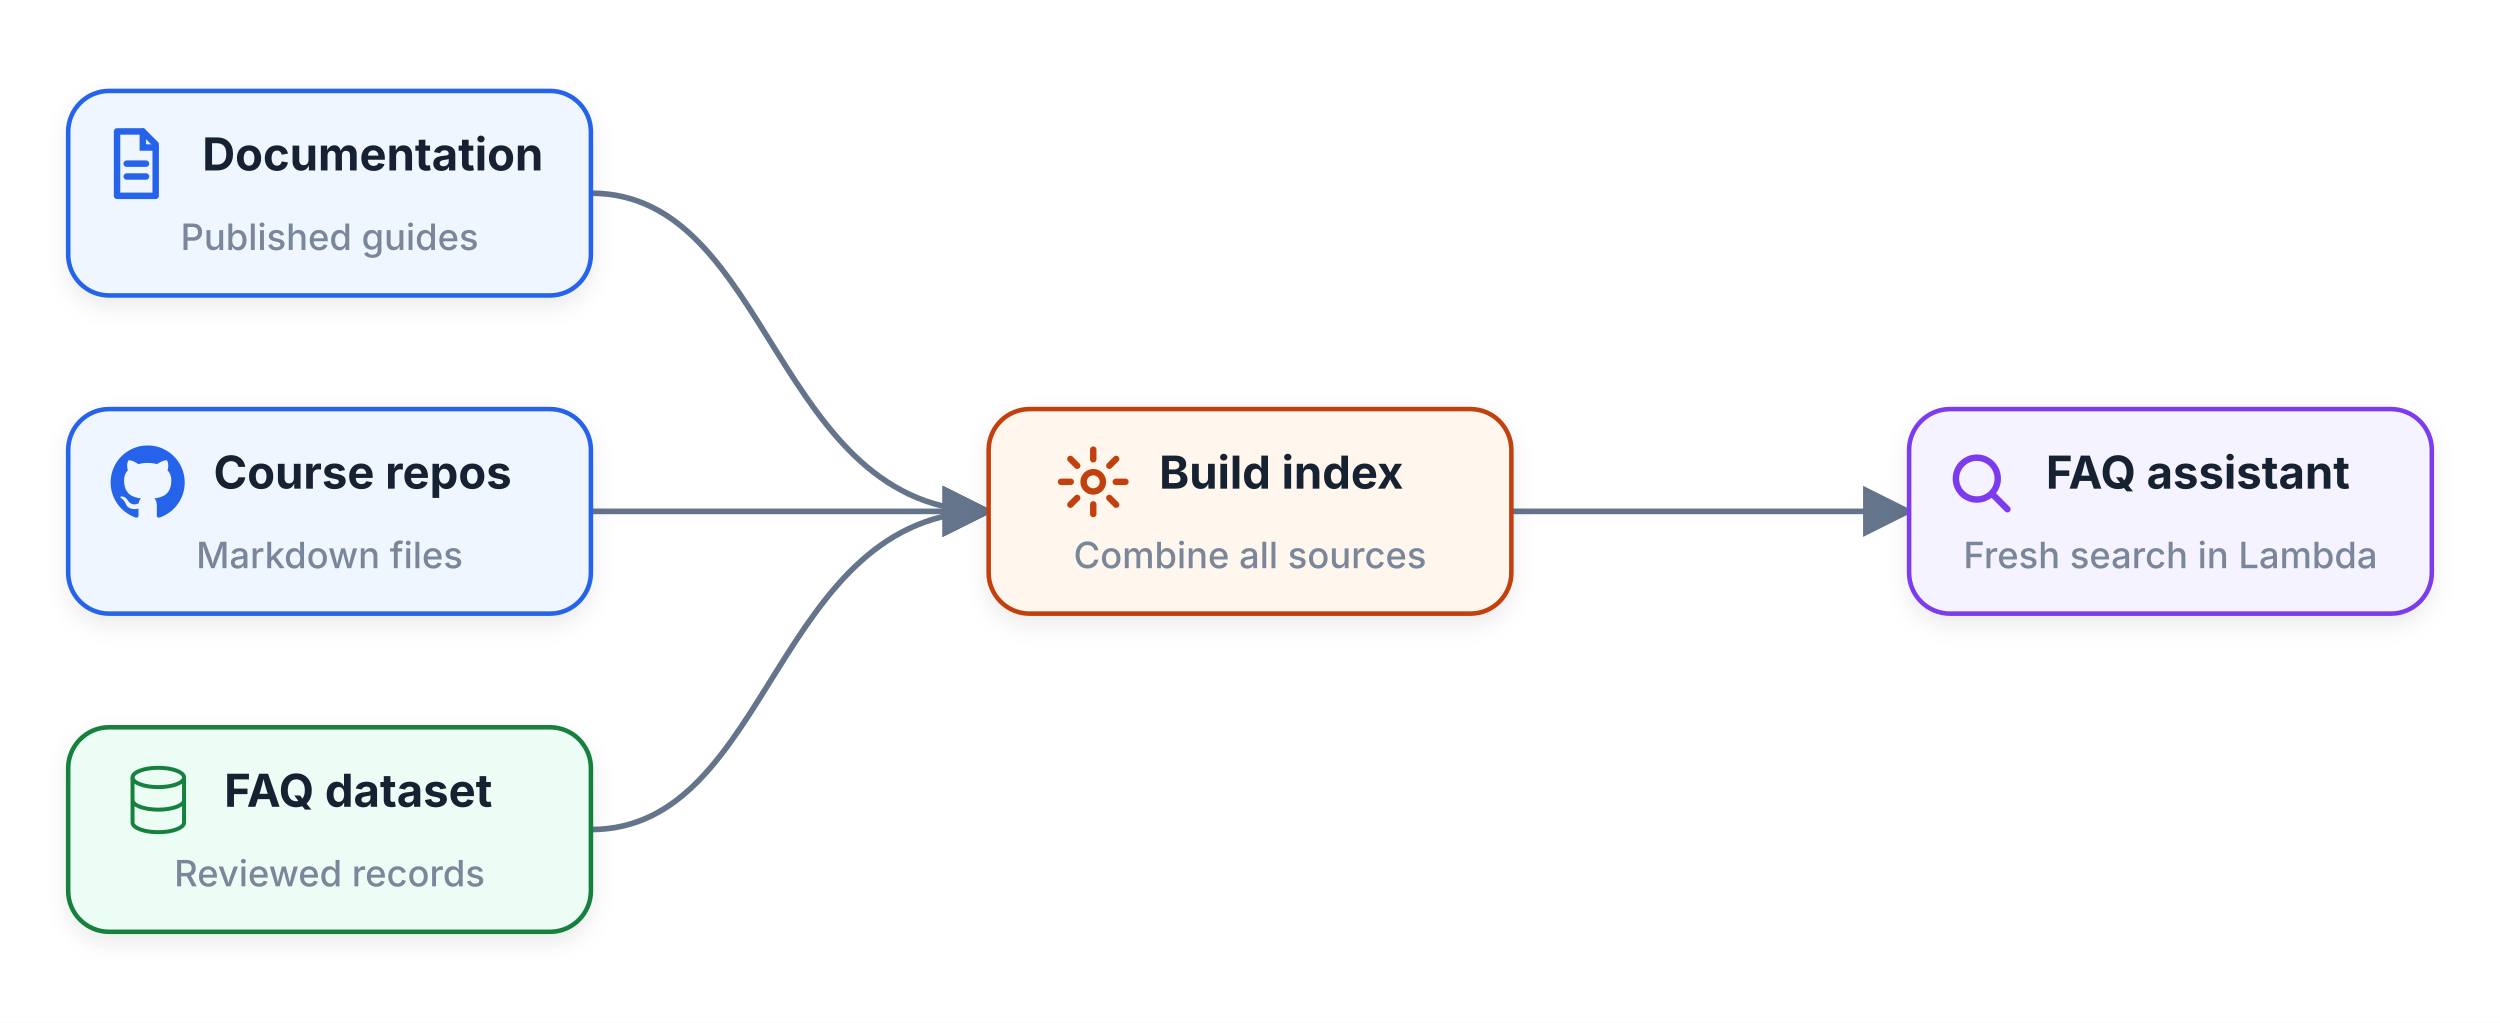
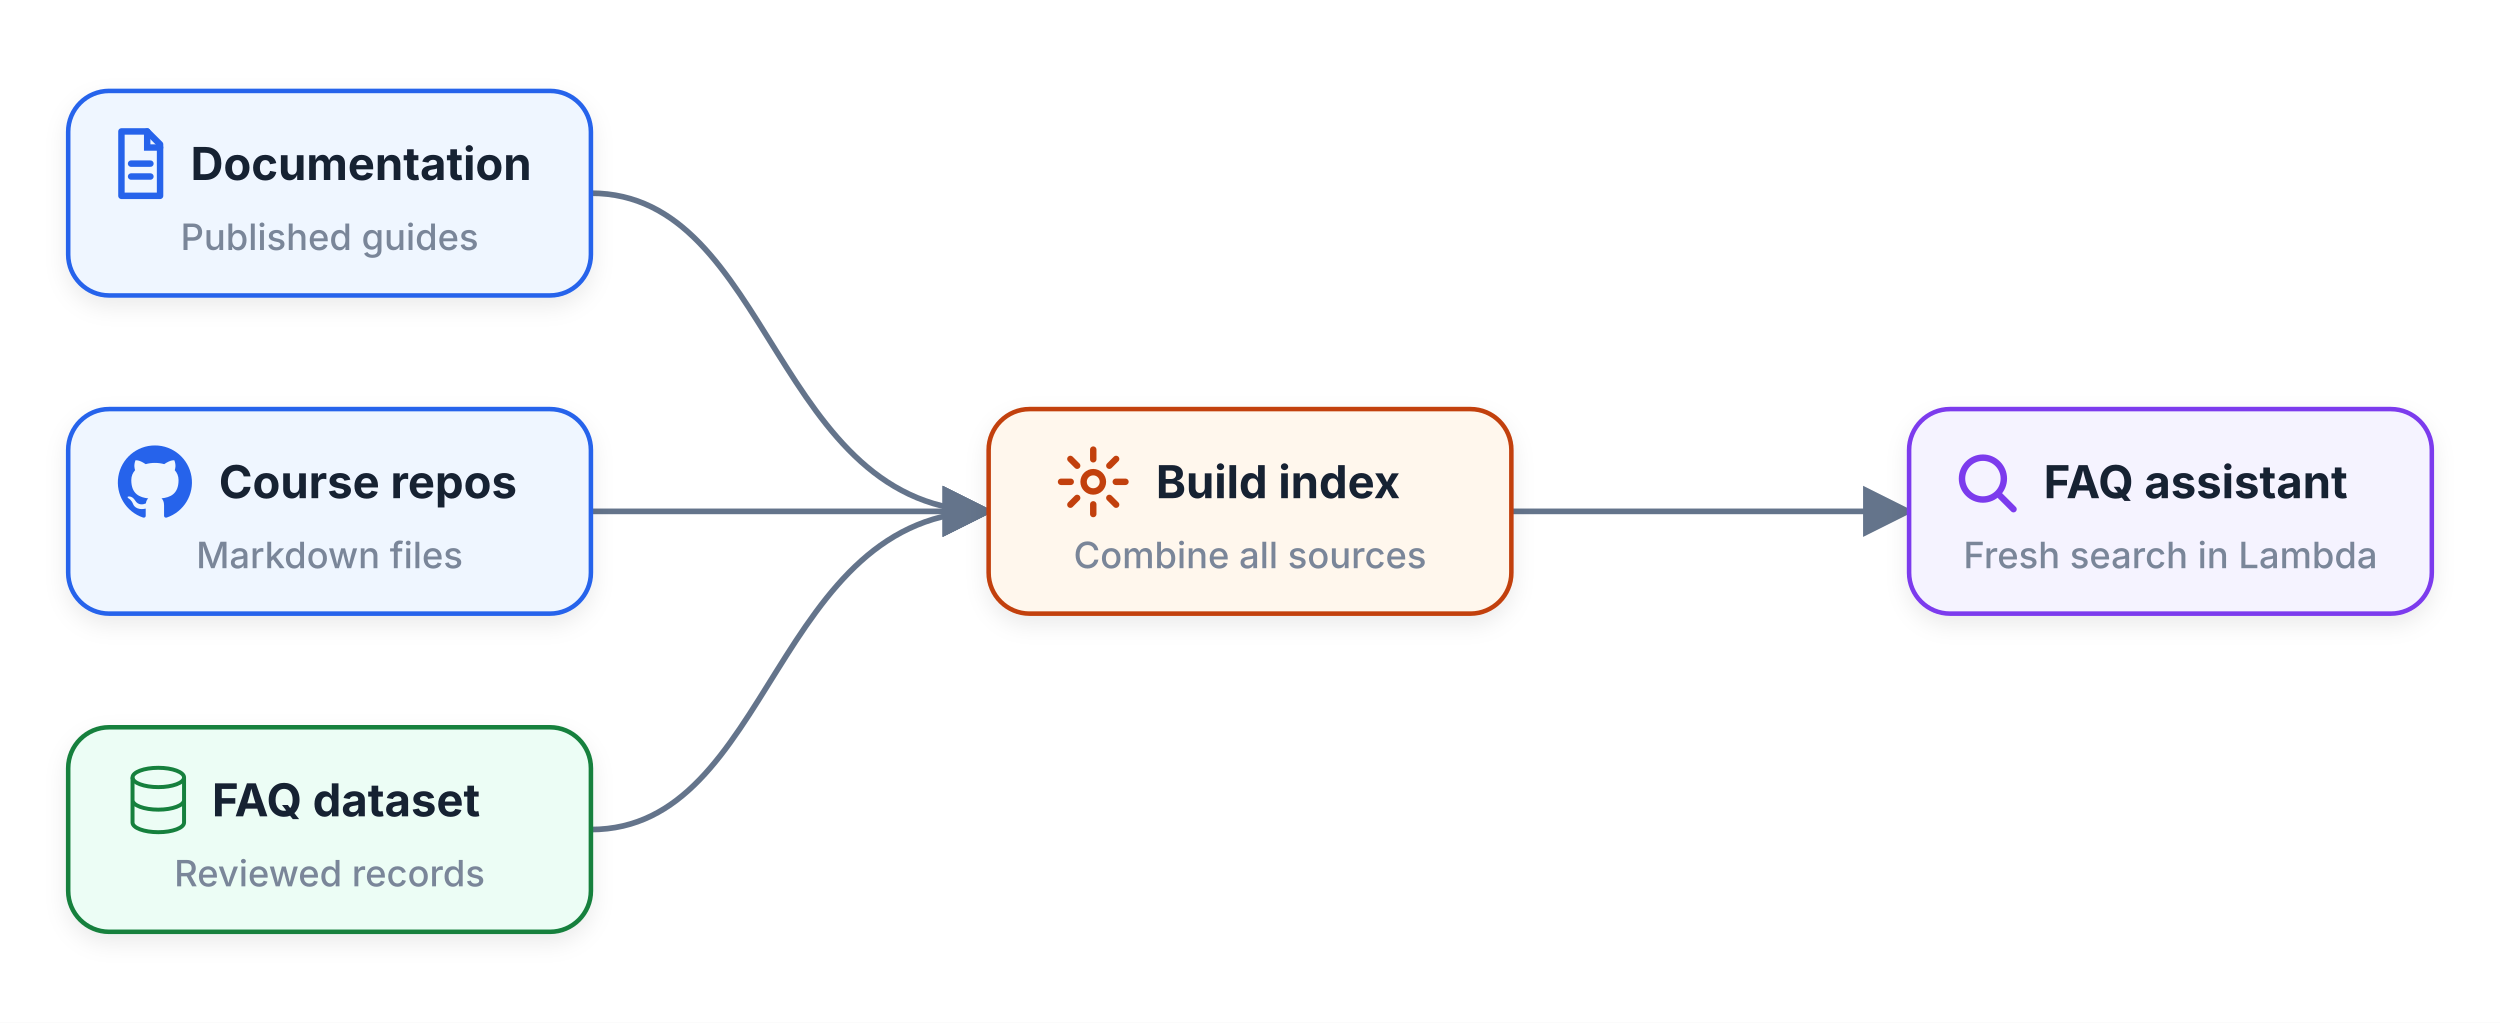
<svg xmlns="http://www.w3.org/2000/svg" width="1100" height="450" viewBox="0 0 1100 450" role="img" aria-labelledby="title desc">
  <defs>
    <filter id="shadow" x="-20%" y="-20%" width="140%" height="150%">
      <feDropShadow dx="0" dy="4" stdDeviation="5" flood-color="#0f172a" flood-opacity="0.08" />
    </filter>
    <marker id="arrow-purple" viewBox="0 0 10 10" refX="9" refY="5" markerWidth="9" markerHeight="9" orient="auto">
      <path d="M0 0 10 5 0 10Z" fill="#7c3aed" />
    </marker>
    <marker id="arrow-blue" viewBox="0 0 10 10" refX="9" refY="5" markerWidth="9" markerHeight="9" orient="auto">
      <path d="M0 0 10 5 0 10Z" fill="#2563eb" />
    </marker>
    <marker id="arrow-amber" viewBox="0 0 10 10" refX="9" refY="5" markerWidth="9" markerHeight="9" orient="auto">
      <path d="M0 0 10 5 0 10Z" fill="#c2410c" />
    </marker>
    <marker id="arrow-green" viewBox="0 0 10 10" refX="9" refY="5" markerWidth="9" markerHeight="9" orient="auto">
      <path d="M0 0 10 5 0 10Z" fill="#15803d" />
    </marker>
    <marker id="arrow-red" viewBox="0 0 10 10" refX="9" refY="5" markerWidth="9" markerHeight="9" orient="auto">
      <path d="M0 0 10 5 0 10Z" fill="#dc2626" />
    </marker>
    <marker id="arrow-gray" viewBox="0 0 10 10" refX="9" refY="5" markerWidth="9" markerHeight="9" orient="auto">
      <path d="M0 0 10 5 0 10Z" fill="#64748b" />
    </marker>
    <symbol id="icon-database" viewBox="0 0 24 24">
      <ellipse cx="12" cy="5" rx="8" ry="3" fill="none" stroke="currentColor" stroke-width="1.75" vector-effect="non-scaling-stroke" />
      <path d="M4 5v7c0 1.66 3.58 3 8 3s8-1.34 8-3V5M4 12v7c0 1.66 3.58 3 8 3s8-1.34 8-3v-7" fill="none" stroke="currentColor" stroke-width="1.75" vector-effect="non-scaling-stroke" />
    </symbol>
    <symbol id="icon-document" viewBox="0 0 24 24">
      <path d="M6 2h8l4 4v16H6Z" fill="none" stroke="currentColor" stroke-width="2" stroke-linejoin="round" />
      <path d="M14 2v5h4M9 12h6M9 16h6" fill="none" stroke="currentColor" stroke-width="2" stroke-linecap="round" />
    </symbol>
    <symbol id="icon-github" viewBox="0 0 24 24">
      <path fill="currentColor" d="M12 .7a11.5 11.5 0 0 0-3.64 22.41c.58.11.79-.25.79-.56v-2.23c-3.22.7-3.9-1.37-3.9-1.37-.53-1.34-1.29-1.7-1.29-1.7-1.05-.72.08-.71.08-.71 1.17.08 1.78 1.2 1.78 1.2 1.04 1.77 2.72 1.26 3.38.96.1-.75.4-1.26.74-1.55-2.57-.29-5.27-1.28-5.27-5.68 0-1.26.45-2.28 1.19-3.09-.12-.29-.52-1.46.11-3.05 0 0 .97-.31 3.16 1.18a10.9 10.9 0 0 1 5.76 0c2.2-1.49 3.16-1.18 3.16-1.18.63 1.59.23 2.76.11 3.05.74.81 1.19 1.83 1.19 3.09 0 4.42-2.71 5.38-5.29 5.67.42.36.79 1.06.79 2.14v3.27c0 .31.21.67.8.56A11.5 11.5 0 0 0 12 .7Z" />
    </symbol>
    <symbol id="icon-search" viewBox="0 0 24 24">
      <circle cx="11" cy="11" r="6.5" fill="none" stroke="currentColor" stroke-width="2" />
      <path d="m16 16 4.5 4.5" fill="none" stroke="currentColor" stroke-width="2" stroke-linecap="round" />
    </symbol>
    <symbol id="icon-settings" viewBox="0 0 24 24">
      <circle cx="12" cy="12" r="3" fill="none" stroke="currentColor" stroke-width="2" />
      <path d="M12 2v3M12 19v3M2 12h3M19 12h3M4.9 4.9 7 7M17 17l2.1 2.1M19.1 4.9 17 7M7 17l-2.1 2.1" fill="none" stroke="currentColor" stroke-width="2" stroke-linecap="round" />
    </symbol>
    <style>
      text { font-family: system-ui, -apple-system, BlinkMacSystemFont, "Segoe UI", sans-serif; fill: #172033; }
      .node rect { stroke-width: 2; }
      .node-title { font-size: 20px; font-weight: 750; text-anchor: middle; }
      .node-title.icon-copy { text-anchor: start; }
      .node-subtitle { font-size: 16px; font-weight: 500; fill: #7a8699; text-anchor: middle; }
      .eyebrow { font-size: 13px; font-weight: 750; letter-spacing: 1px; fill: #64748b; text-anchor: middle; }
      .mention-icon { font-size: 27px; font-weight: 750; text-anchor: middle; }
      .standalone-mention { font-size: 52px; font-weight: 750; text-anchor: middle; }
      .icon-node-title { font-size: 16px; font-weight: 750; text-anchor: middle; }
      .edge { fill: none; stroke-width: 2.5; stroke-linecap: round; stroke-linejoin: round; }
      .edge-label rect { stroke-width: 2; }
      .edge-label text { font-size: 14px; font-weight: 750; text-anchor: middle; dominant-baseline: central; }
      .divider { stroke: #cbd5e1; stroke-width: 2; stroke-dasharray: 6 8; stroke-linecap: round; }
      .center-annotation { fill: #f1f5f9; stroke: none; }
      .center-title { font-weight: 800; letter-spacing: 0.08em; fill: #334155; text-anchor: middle; }
      .center-detail { font-weight: 600; fill: #64748b; text-anchor: middle; }
    </style>
  </defs>
  <rect width="1100" height="450" fill="#ffffff" />
  <path class="edge" d="M260 85C340 85 340 225 435 225" stroke="#64748b" marker-end="url(#arrow-gray)" />
  <path class="edge" d="M260 225L435 225" stroke="#64748b" marker-end="url(#arrow-gray)" />
  <path class="edge" d="M260 365C340 365 340 225 435 225" stroke="#64748b" marker-end="url(#arrow-gray)" />
  <path class="edge" d="M665 225L840 225" stroke="#64748b" marker-end="url(#arrow-gray)" />
  <g class="node node-blue" transform="translate(30 40)" filter="url(#shadow)">
    <rect width="230" height="90" rx="18" fill="#eff6ff" stroke="#2563eb" />
-     <use href="#icon-document" x="13" y="15" width="34" height="34" color="#2563eb" />
-     <text class="node-title icon-copy" x="59" y="35" textLength="158" lengthAdjust="spacingAndGlyphs">Documentation</text>
-     <text class="node-subtitle" x="115" y="70">Published guides</text>
+     <use href="#icon-document" x="14.93" y="15" width="34" height="34" color="#2563eb" />
+     <text class="node-title icon-copy" x="53.86" y="39.2" font-size="20" textLength="154.14" lengthAdjust="spacingAndGlyphs">Documentation</text>
+     <text class="node-subtitle" x="115" y="70" font-size="16">Published guides</text>
  </g>
  <g class="node node-blue" transform="translate(30 180)" filter="url(#shadow)">
    <rect width="230" height="90" rx="18" fill="#eff6ff" stroke="#2563eb" />
-     <use href="#icon-github" x="17.97" y="15" width="34" height="34" color="#2563eb" />
-     <text class="node-title icon-copy" x="63.97" y="35">Course repos</text>
-     <text class="node-subtitle" x="115" y="70">Markdown files</text>
+     <use href="#icon-github" x="21.15" y="15" width="34" height="34" color="#2563eb" />
+     <text class="node-title icon-copy" x="66.3" y="39.2" font-size="20" textLength="141.7" lengthAdjust="spacingAndGlyphs">Course repos</text>
+     <text class="node-subtitle" x="115" y="70" font-size="16">Markdown files</text>
  </g>
  <g class="node node-green" transform="translate(30 320)" filter="url(#shadow)">
    <rect width="230" height="90" rx="18" fill="#ecfdf5" stroke="#15803d" />
    <use href="#icon-database" x="22.65" y="15" width="34" height="34" color="#15803d" />
-     <text class="node-title icon-copy" x="68.65" y="35">FAQ dataset</text>
-     <text class="node-subtitle" x="115" y="70">Reviewed records</text>
+     <text class="node-title icon-copy" x="63.28" y="39.2" font-size="20">FAQ dataset</text>
+     <text class="node-subtitle" x="115" y="70" font-size="16">Reviewed records</text>
  </g>
  <g class="node node-amber" transform="translate(435 180)" filter="url(#shadow)">
    <rect width="230" height="90" rx="18" fill="#fff7ed" stroke="#c2410c" />
    <use href="#icon-settings" x="29.03" y="15" width="34" height="34" color="#c2410c" />
-     <text class="node-title icon-copy" x="75.03" y="35">Build index</text>
-     <text class="node-subtitle" x="115" y="70">Combine all sources</text>
+     <text class="node-title icon-copy" x="73.6" y="39.2" font-size="20">Build index</text>
+     <text class="node-subtitle" x="115" y="70" font-size="16">Combine all sources</text>
  </g>
  <g class="node node-purple" transform="translate(840 180)" filter="url(#shadow)">
    <rect width="230" height="90" rx="18" fill="#f5f3ff" stroke="#7c3aed" />
-     <use href="#icon-search" x="14.22" y="15" width="34" height="34" color="#7c3aed" />
-     <text class="node-title icon-copy" x="60.22" y="35">FAQ assistant</text>
-     <text class="node-subtitle" x="115" y="70">Fresh search in Lambda</text>
+     <use href="#icon-search" x="16.9" y="15" width="34" height="34" color="#7c3aed" />
+     <text class="node-title icon-copy" x="59.23" y="39.2" font-size="20" textLength="148.77" lengthAdjust="spacingAndGlyphs">FAQ assistant</text>
+     <text class="node-subtitle" x="115" y="70" font-size="16">Fresh search in Lambda</text>
  </g>
</svg>
